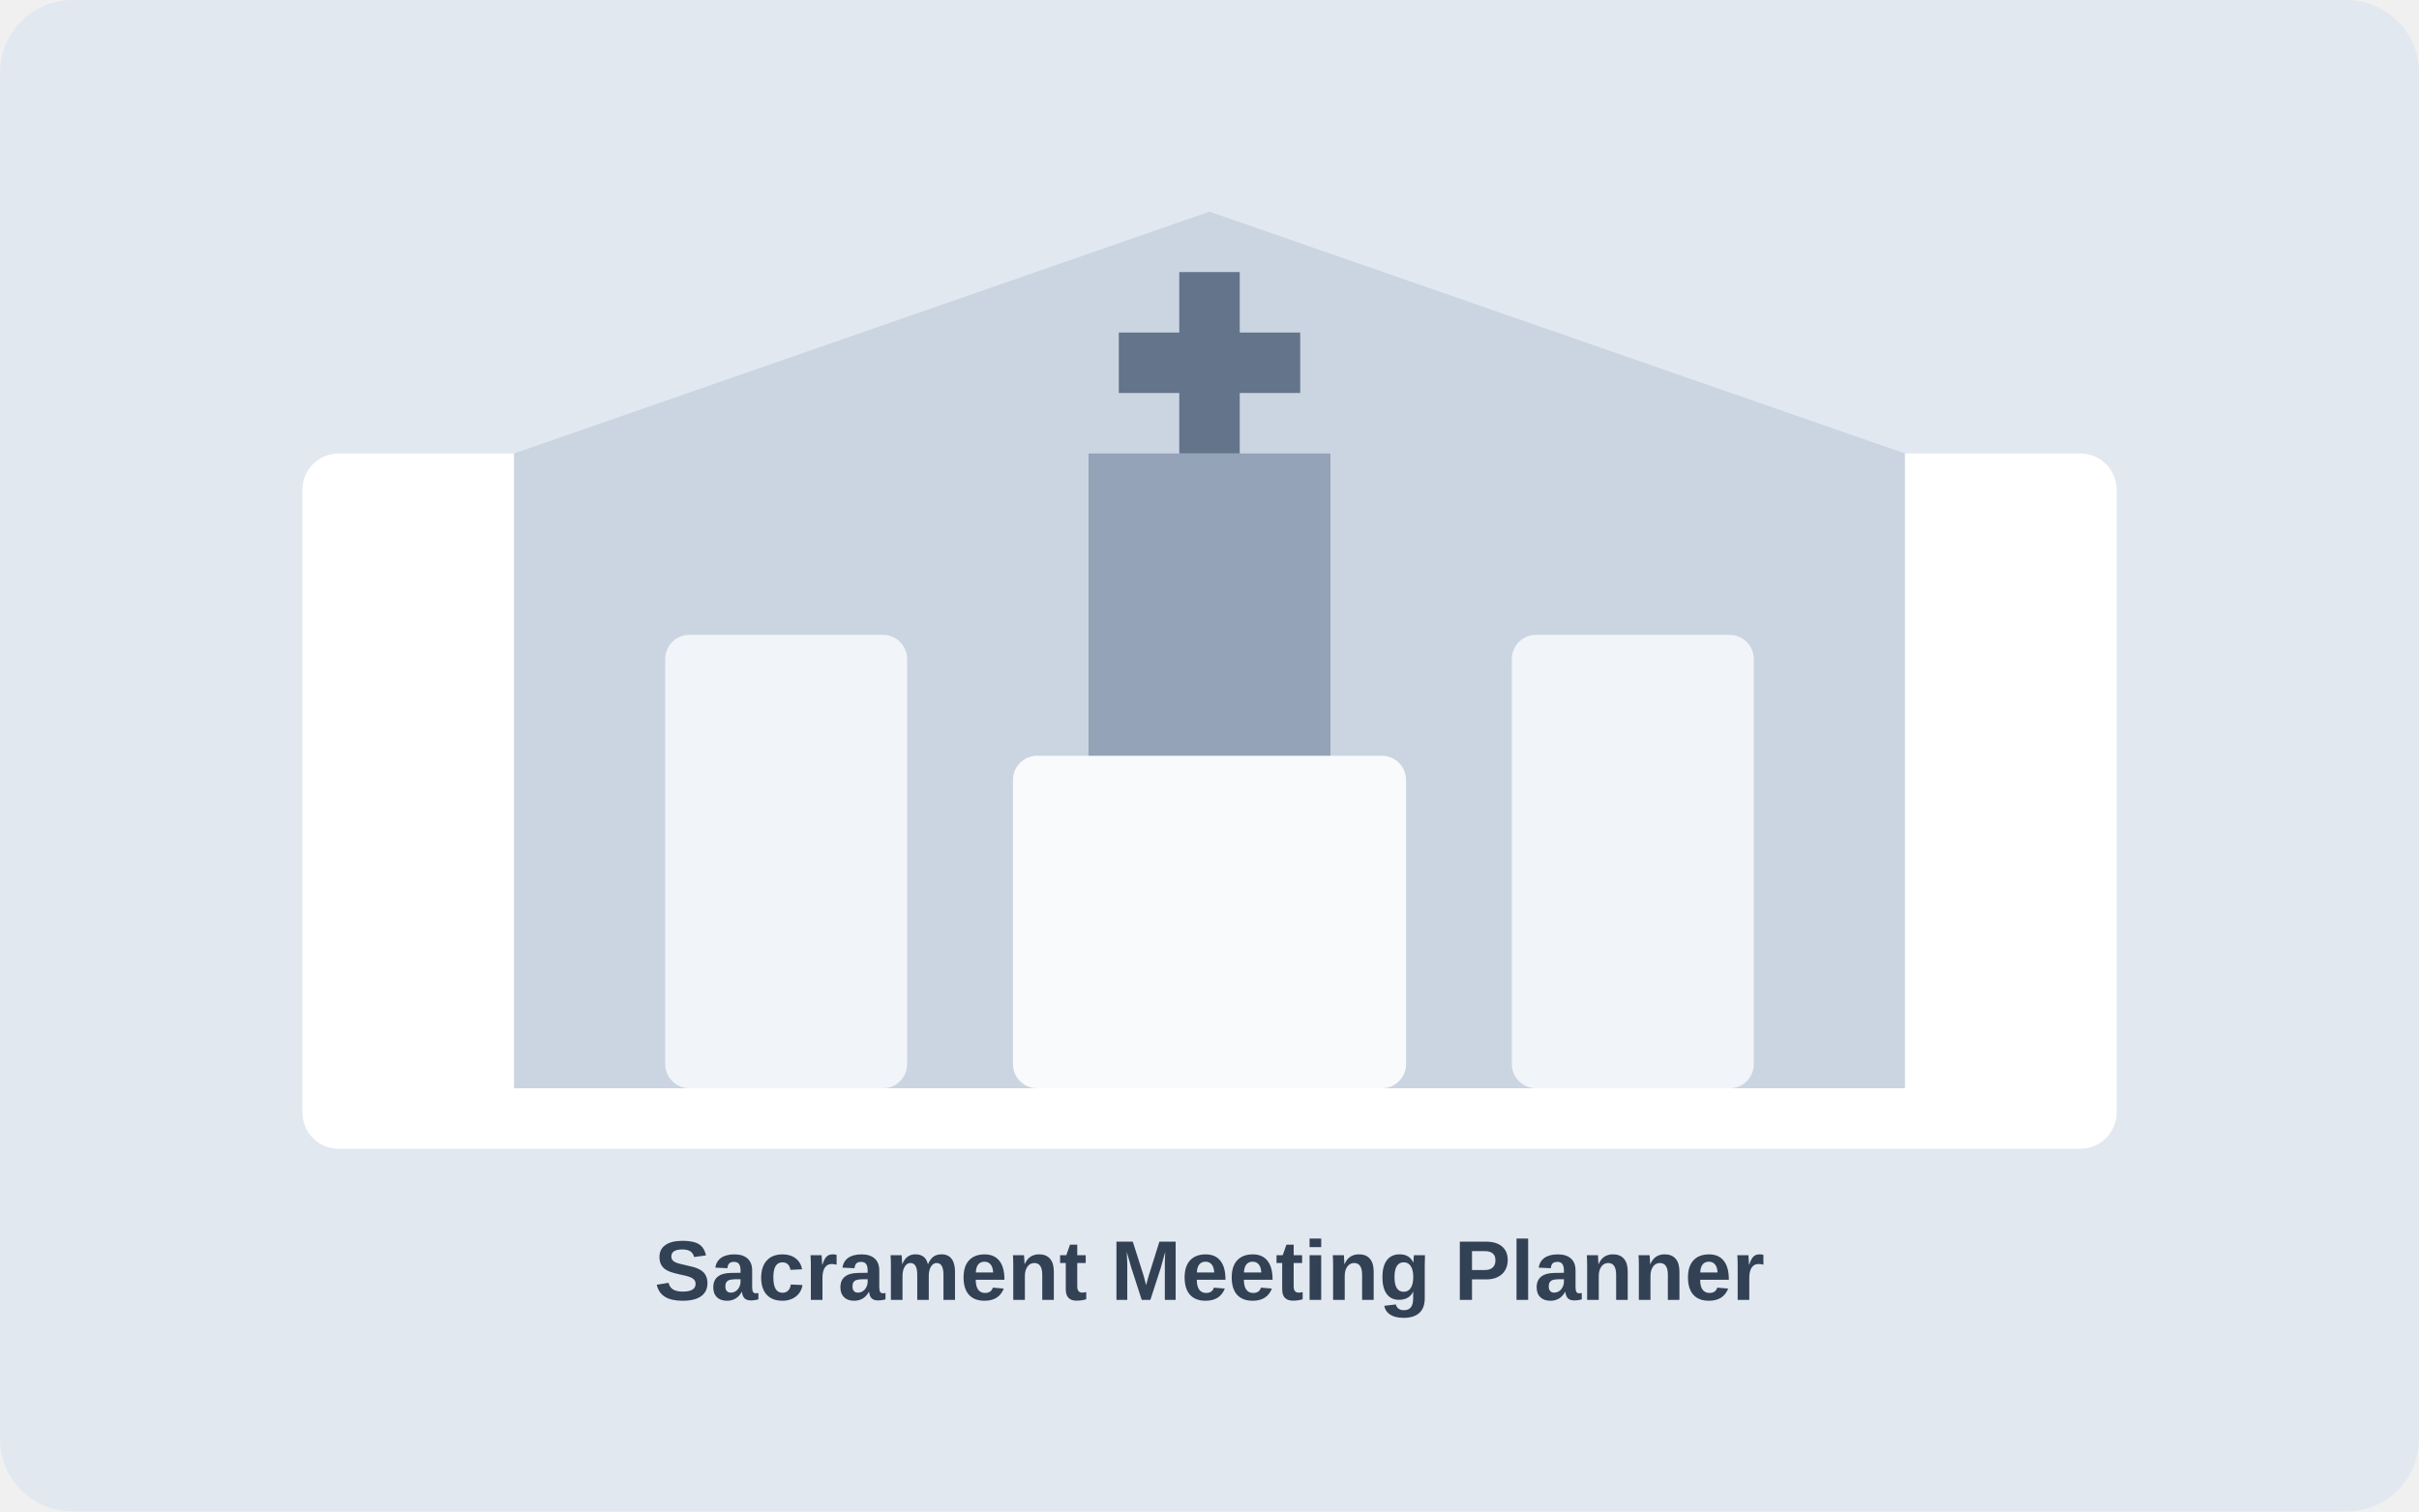
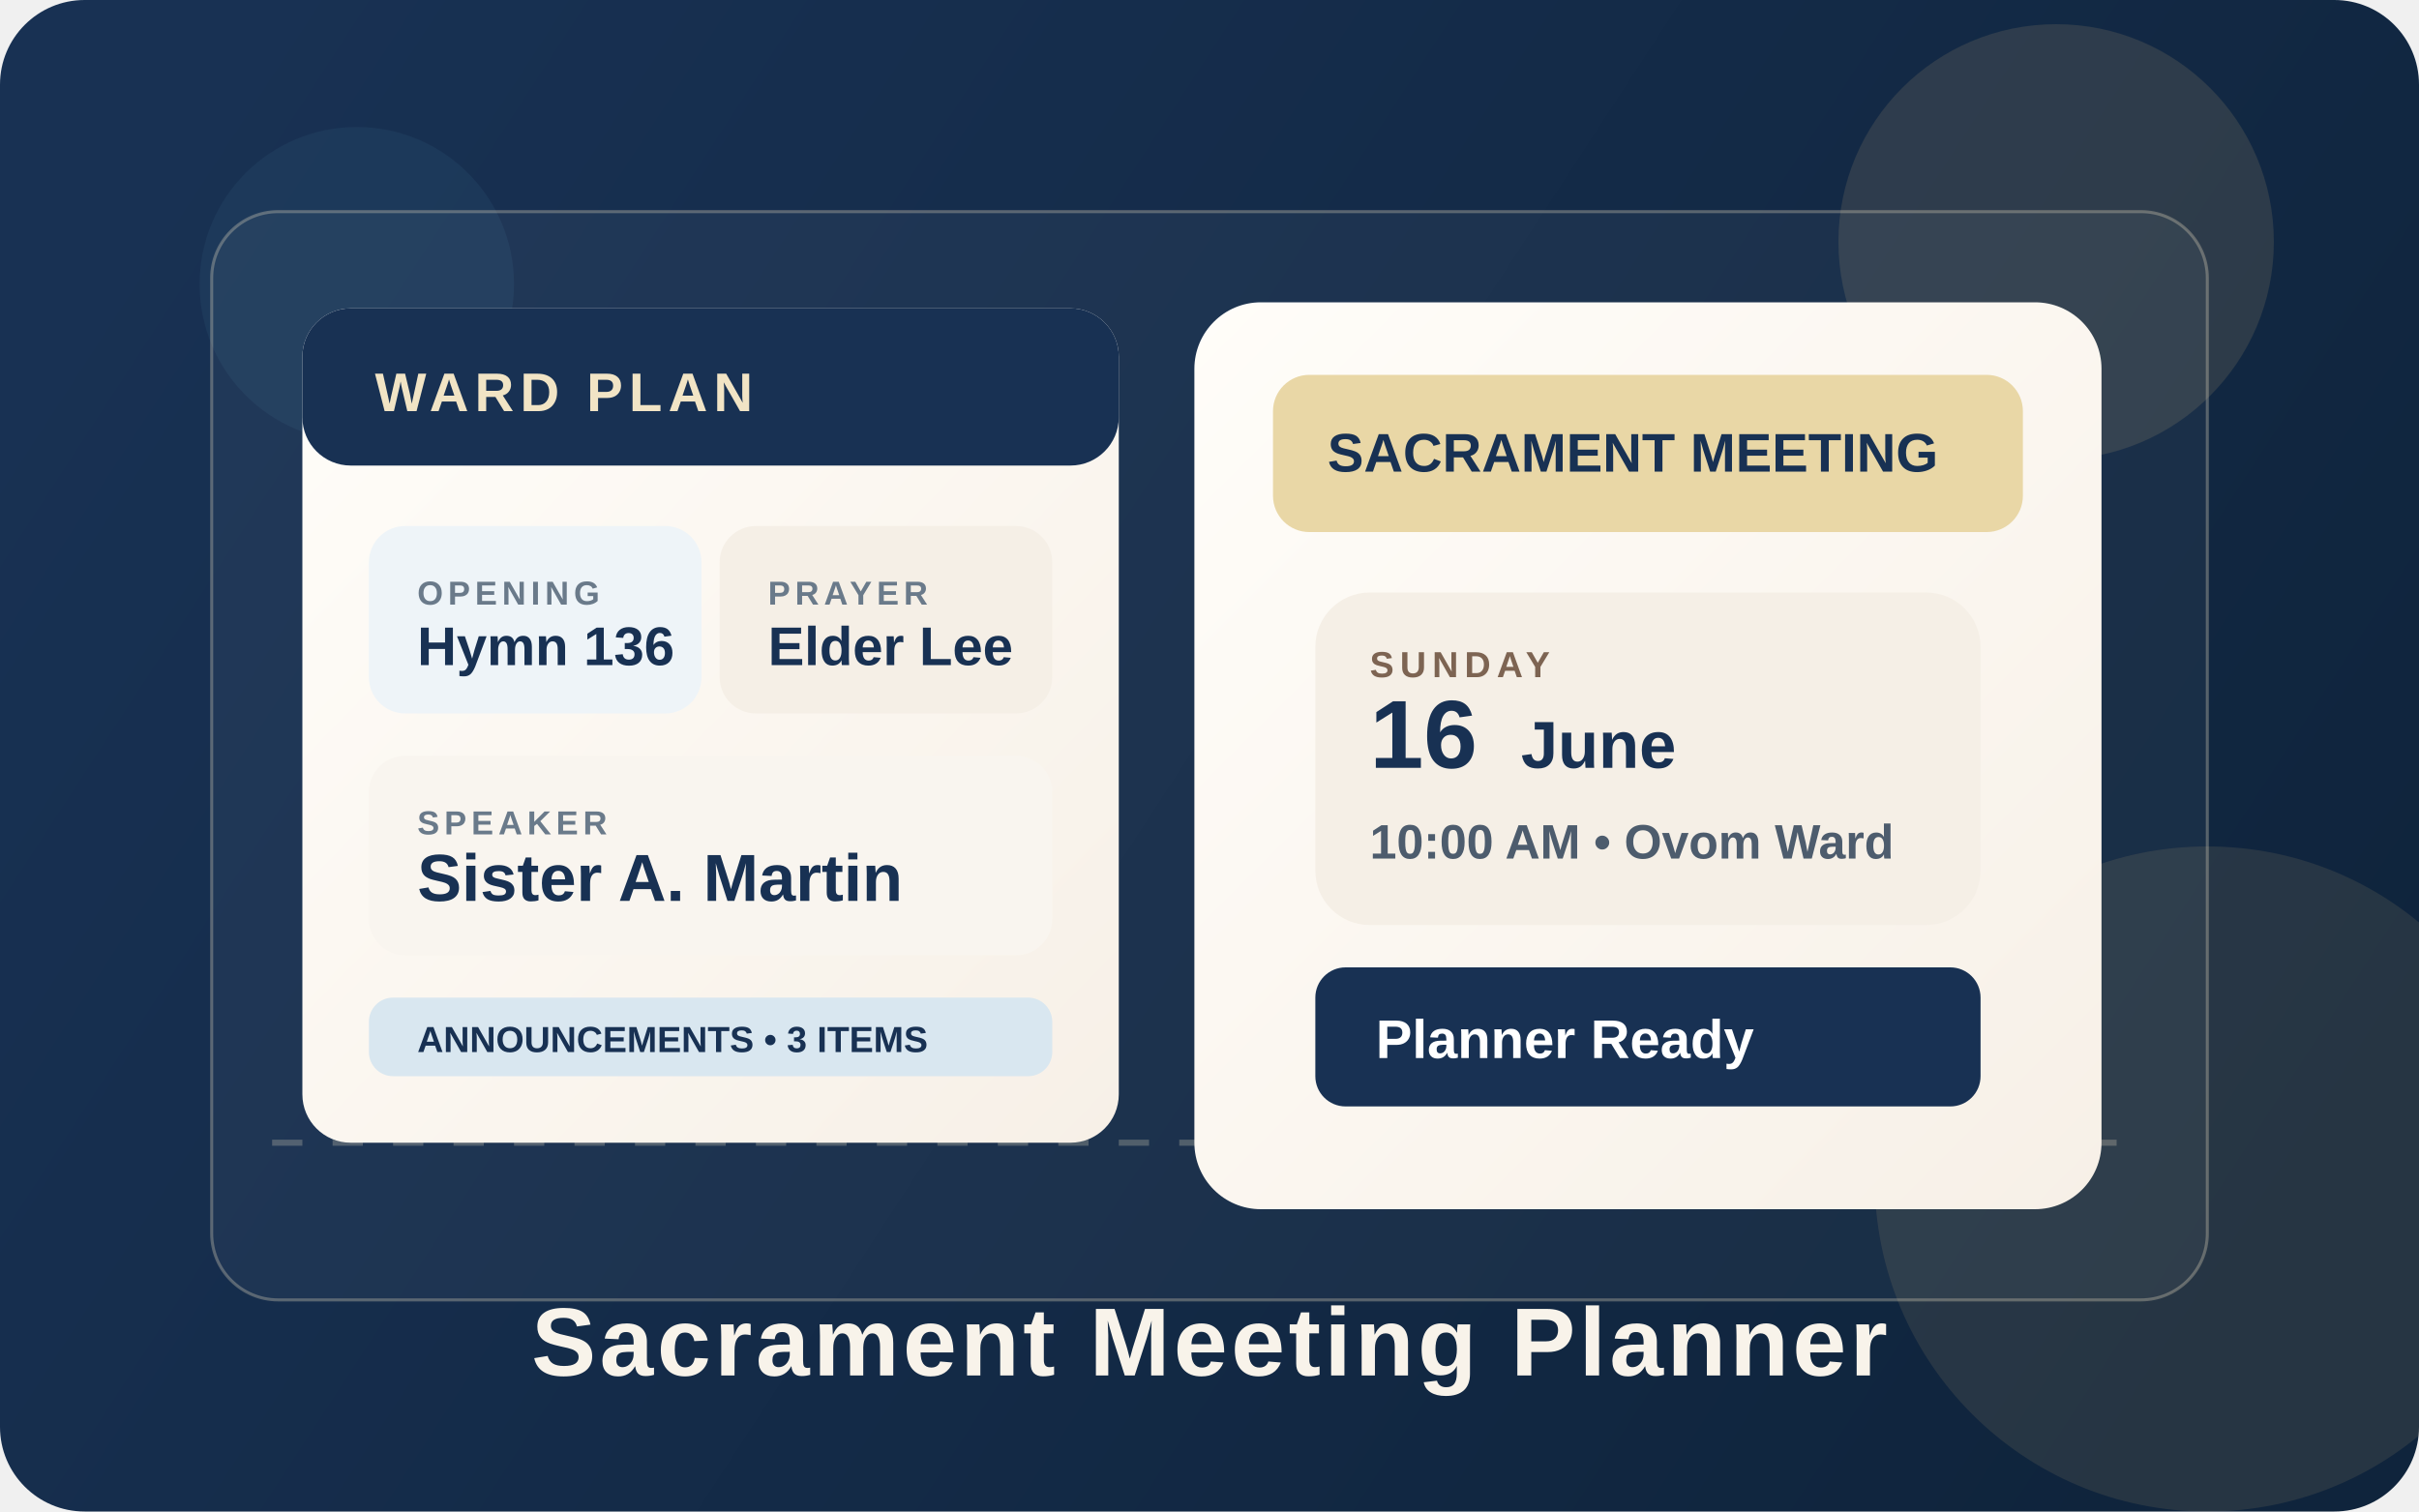
<svg xmlns="http://www.w3.org/2000/svg" width="800" height="500" viewBox="0 0 800 500" fill="none">
-   <rect width="800" height="500" rx="24" fill="#E2E8F0" />
-   <rect x="100" y="150" width="600" height="230" rx="12" fill="#FFFFFF" />
-   <path d="M170 150L400 70L630 150V360H170V150Z" fill="#CBD5E1" />
-   <path d="M360 150H440V360H360V150Z" fill="#94A3B8" />
-   <path d="M390 90H410V150H390V90Z" fill="#64748B" />
-   <path d="M370 110H430V130H370V110Z" fill="#64748B" />
-   <rect x="220" y="210" width="80" height="150" rx="8" fill="#F1F5F9" />
-   <rect x="500" y="210" width="80" height="150" rx="8" fill="#F1F5F9" />
-   <rect x="335" y="250" width="130" height="110" rx="8" fill="#F8FAFC" />
-   <text x="400" y="430" text-anchor="middle" fill="#334155" font-family="Arial, Helvetica, sans-serif" font-size="28" font-weight="700">
-     Sacrament Meeting Planner
-   </text>
+   <defs>
+     <linearGradient id="bg" x1="60" y1="40" x2="720" y2="470" gradientUnits="userSpaceOnUse">
+       <stop stop-color="#183153" />
+       <stop offset="1" stop-color="#0F243C" />
+     </linearGradient>
+     <linearGradient id="gold" x1="0" y1="0" x2="1" y2="1">
+       <stop stop-color="#F1E4C5" />
+       <stop offset="1" stop-color="#C7A56A" />
+     </linearGradient>
+     <linearGradient id="card" x1="0" y1="0" x2="1" y2="1">
+       <stop stop-color="#FFFDF9" />
+       <stop offset="1" stop-color="#F7F0E7" />
+     </linearGradient>
+   </defs>
+   <rect width="800" height="500" rx="28" fill="url(#bg)" />
+   <circle cx="118" cy="94" r="52" fill="#213F60" opacity="0.55" />
+   <circle cx="680" cy="80" r="72" fill="#D7B579" opacity="0.14" />
+   <circle cx="730" cy="390" r="110" fill="#D7B579" opacity="0.12" />
+   <g opacity="0.25">
+     <path d="M90 378H710" stroke="#F1E4C5" stroke-width="2" stroke-dasharray="10 10" />
+   </g>
+   <g transform="translate(70 70)">
+     <rect x="0" y="0" width="660" height="360" rx="22" fill="rgba(255,255,255,0.04)" stroke="rgba(241,228,197,0.3)" />
+     <g transform="translate(30 32)">
+       <rect x="0" y="0" width="270" height="276" rx="16" fill="url(#card)" />
+       <rect x="0" y="0" width="270" height="52" rx="16" fill="#183153" />
+       <text x="24" y="34" fill="#F1E4C5" font-family="Arial, Helvetica, sans-serif" font-size="18" font-weight="700" letter-spacing="2">WARD PLAN</text>
+       <g transform="translate(22 72)">
+         <rect x="0" y="0" width="110" height="62" rx="12" fill="#EEF4F8" />
+         <text x="16" y="26" fill="#6A7A8A" font-family="Arial, Helvetica, sans-serif" font-size="11" font-weight="700" letter-spacing="1.6">OPENING</text>
+         <text x="16" y="46" fill="#183153" font-family="Arial, Helvetica, sans-serif" font-size="18" font-weight="700">Hymn 136</text>
+       </g>
+       <g transform="translate(138 72)">
+         <rect x="0" y="0" width="110" height="62" rx="12" fill="#F5EFE6" />
+         <text x="16" y="26" fill="#6A7A8A" font-family="Arial, Helvetica, sans-serif" font-size="11" font-weight="700" letter-spacing="1.6">PRAYER</text>
+         <text x="16" y="46" fill="#183153" font-family="Arial, Helvetica, sans-serif" font-size="18" font-weight="700">Elder Lee</text>
+       </g>
+       <g transform="translate(22 148)">
+         <rect x="0" y="0" width="226" height="66" rx="12" fill="#F9F5EF" />
+         <text x="16" y="26" fill="#6A7A8A" font-family="Arial, Helvetica, sans-serif" font-size="11" font-weight="700" letter-spacing="1.6">SPEAKER</text>
+         <text x="16" y="48" fill="#183153" font-family="Arial, Helvetica, sans-serif" font-size="22" font-weight="700">Sister A. Martin</text>
+       </g>
+       <g transform="translate(22 228)">
+         <rect x="0" y="0" width="226" height="26" rx="8" fill="#D9E7F0" />
+         <text x="16" y="18" fill="#183153" font-family="Arial, Helvetica, sans-serif" font-size="12" font-weight="700">ANNOUNCEMENTS • 3 ITEMS</text>
+       </g>
+     </g>
+     <g transform="translate(325 30)">
+       <rect x="0" y="0" width="300" height="300" rx="22" fill="url(#card)" />
+       <g transform="translate(26 24)">
+         <rect x="0" y="0" width="248" height="52" rx="12" fill="#E9D7A6" />
+         <text x="18" y="32" fill="#183153" font-family="Arial, Helvetica, sans-serif" font-size="18" font-weight="800">SACRAMENT MEETING</text>
+       </g>
+       <g transform="translate(40 96)">
+         <rect x="0" y="0" width="220" height="110" rx="18" fill="#F5EFE6" />
+         <text x="18" y="28" fill="#7D6452" font-family="Arial, Helvetica, sans-serif" font-size="12" font-weight="700" letter-spacing="2">SUNDAY</text>
+         <text x="18" y="58" fill="#183153" font-family="Arial, Helvetica, sans-serif" font-size="32" font-weight="800">16</text>
+         <text x="68" y="58" fill="#183153" font-family="Arial, Helvetica, sans-serif" font-size="22" font-weight="700">June</text>
+         <text x="18" y="88" fill="#4D5C6D" font-family="Arial, Helvetica, sans-serif" font-size="16" font-weight="600">10:00 AM • Ovom Ward</text>
+       </g>
+       <g transform="translate(40 220)" opacity="1">
+         <rect x="0" y="0" width="220" height="46" rx="10" fill="#183153" />
+         <text x="20" y="30" fill="#FFFFFF" font-family="Arial, Helvetica, sans-serif" font-size="18" font-weight="700">Planner Ready</text>
+       </g>
+     </g>
+   </g>
+   <text x="400" y="455" text-anchor="middle" fill="#F8F3EA" font-family="Arial, Helvetica, sans-serif" font-size="32" font-weight="700" letter-spacing="1.2">Sacrament Meeting Planner</text>
</svg>
